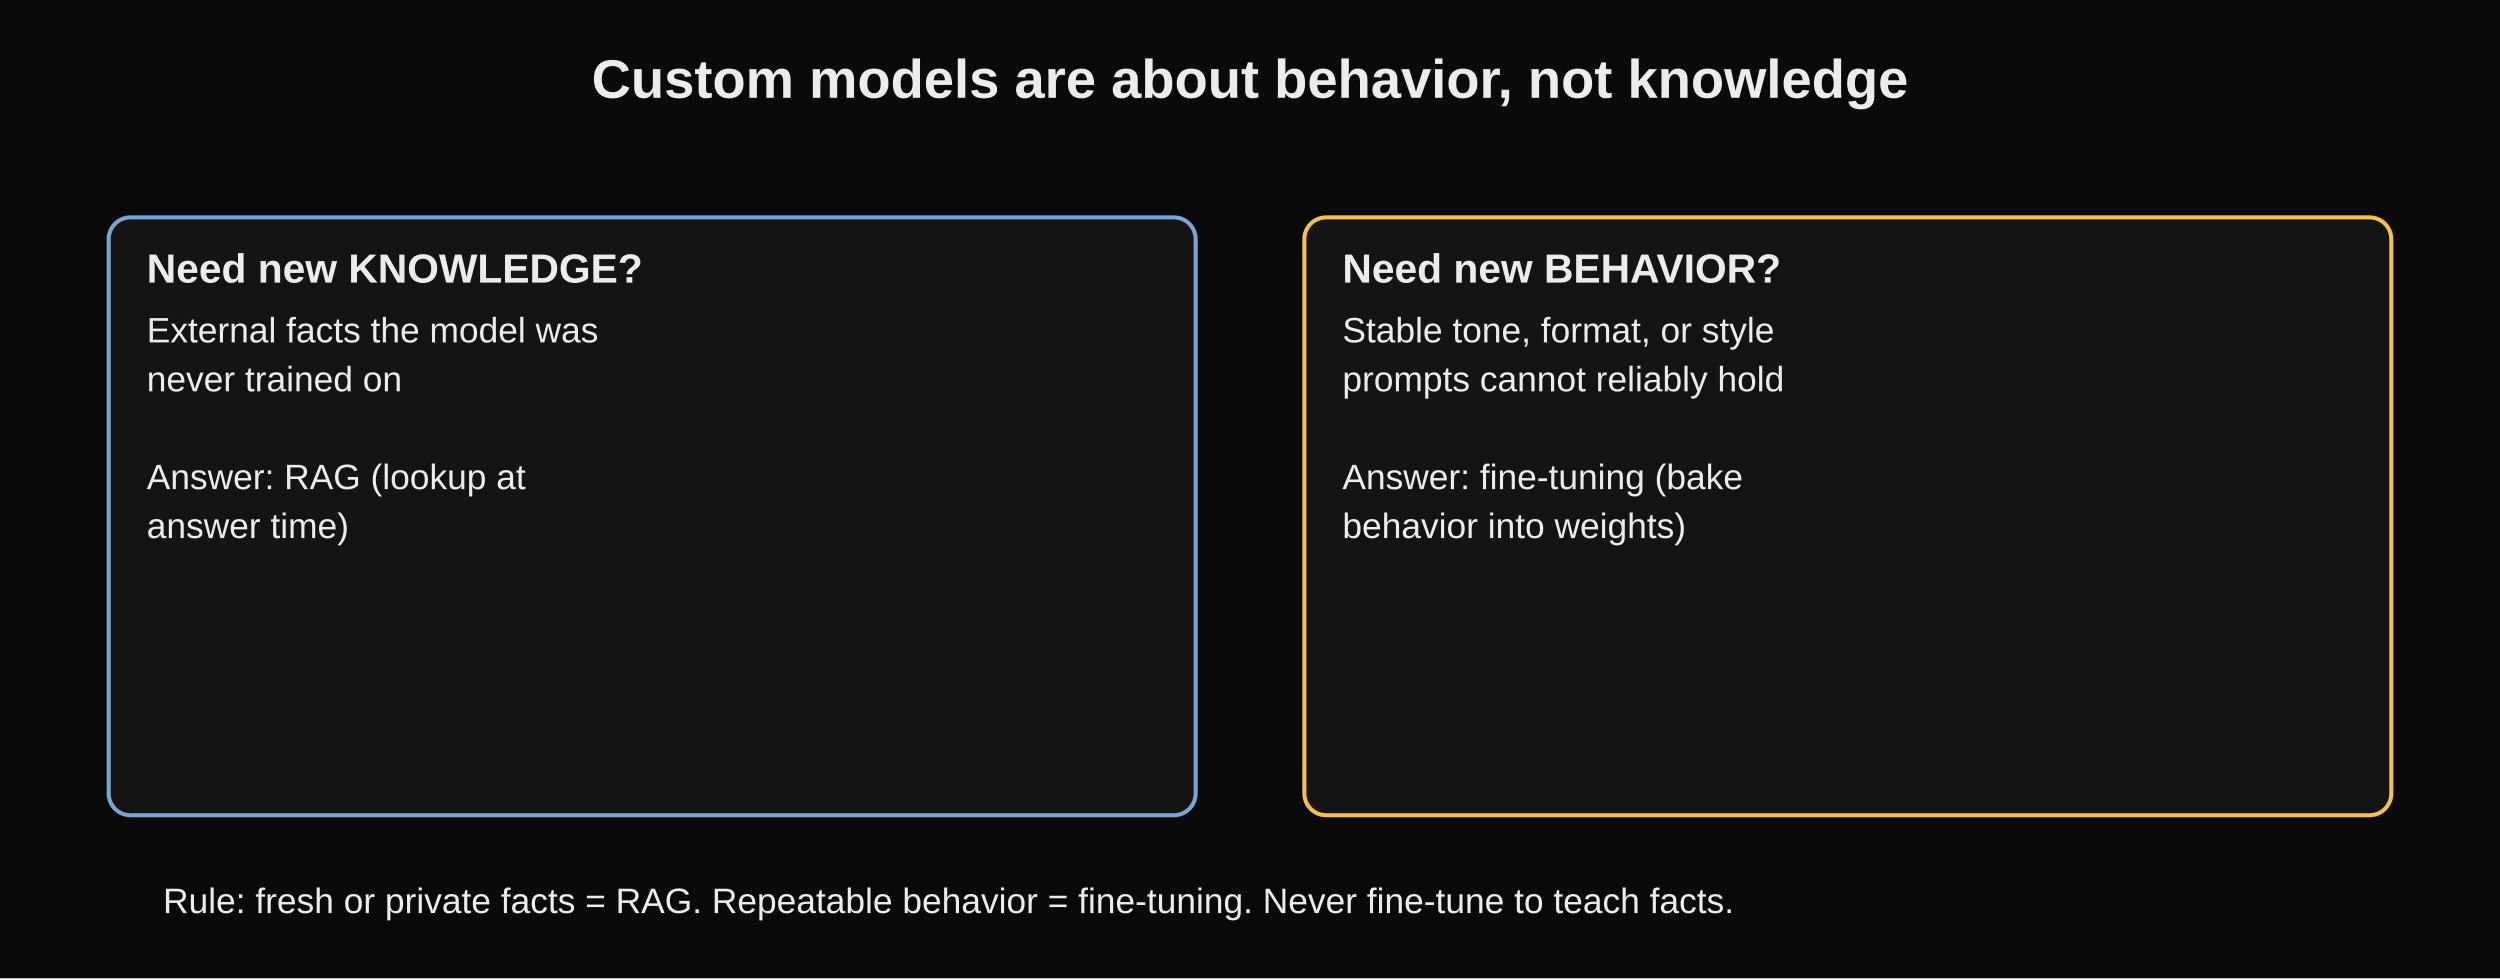
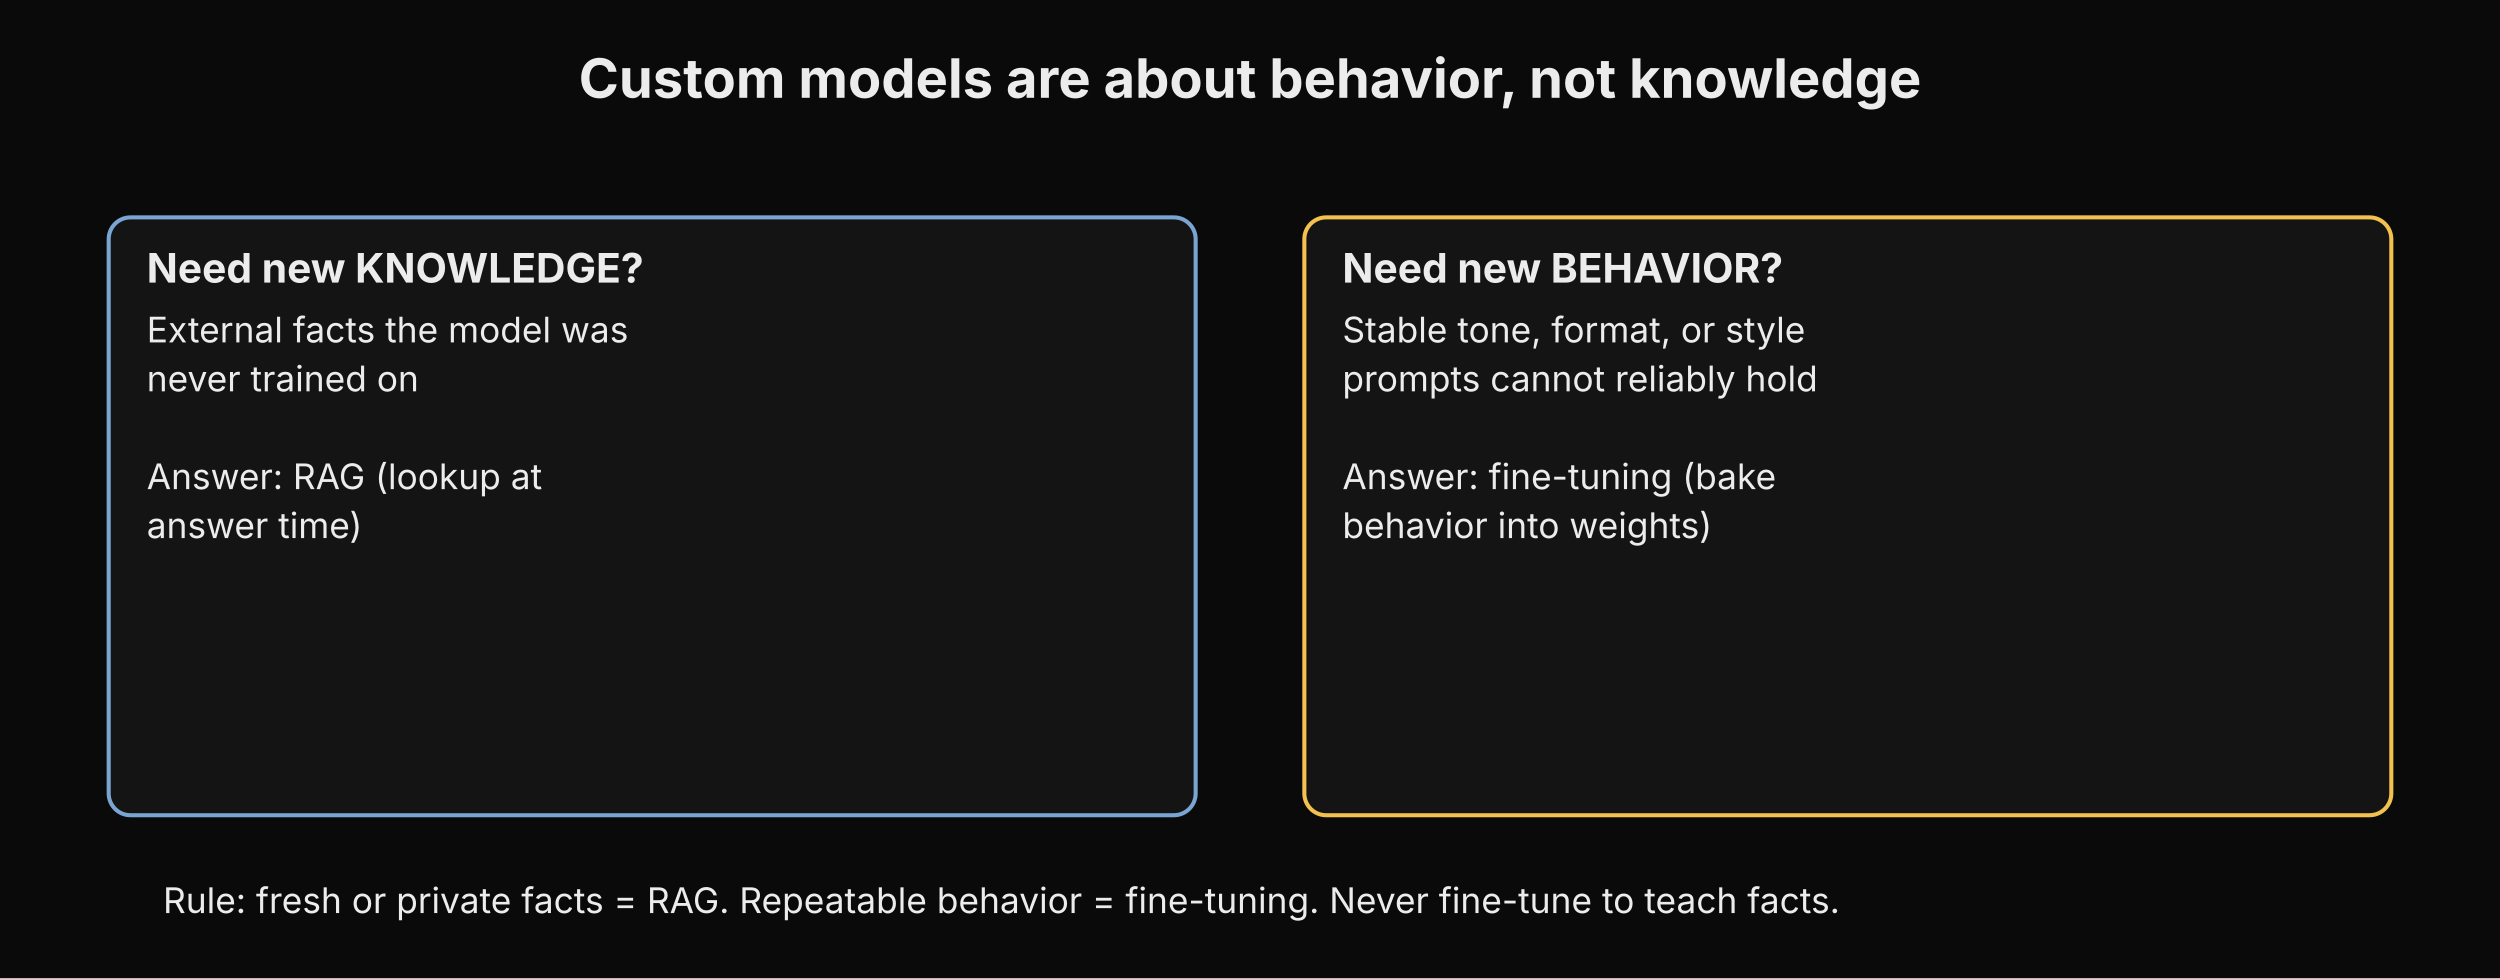
<svg xmlns="http://www.w3.org/2000/svg" width="100%" viewBox="0 0 920 360" role="img" aria-label="Custom models are about behavior, not knowledge">
-   <style>text{font-family:Verdana,Arial,sans-serif;fill:#ececec;}</style>
+   <style>text{font-family:"Anthropic Sans",Inter,"Source Sans 3","IBM Plex Sans",sans-serif;fill:#ececec}</style>
  <rect x="0" y="0" width="920" height="360" fill="#0a0a0a" />
  <text x="460.0" y="36" text-anchor="middle" font-size="20" font-weight="bold">Custom models are about behavior, not knowledge</text>
  <rect x="40" y="80" width="400" height="220" rx="8" fill="#141414" stroke="#7aa5d2" stroke-width="1.5" />
  <text x="54" y="104" font-size="15" font-weight="bold" fill="#ececec">Need new KNOWLEDGE?</text>
  <text x="54" y="126" font-size="13" fill="#ececec">External facts the model was</text>
  <text x="54" y="144" font-size="13" fill="#ececec">never trained on</text>
  <text x="54" y="162" font-size="13" fill="#ececec" />
  <text x="54" y="180" font-size="13" fill="#ececec">Answer: RAG (lookup at</text>
  <text x="54" y="198" font-size="13" fill="#ececec">answer time)</text>
  <rect x="480" y="80" width="400" height="220" rx="8" fill="#141414" stroke="#f2c14e" stroke-width="1.5" />
  <text x="494" y="104" font-size="15" font-weight="bold" fill="#ececec">Need new BEHAVIOR?</text>
  <text x="494" y="126" font-size="13" fill="#ececec">Stable tone, format, or style</text>
  <text x="494" y="144" font-size="13" fill="#ececec">prompts cannot reliably hold</text>
  <text x="494" y="162" font-size="13" fill="#ececec" />
  <text x="494" y="180" font-size="13" fill="#ececec">Answer: fine-tuning (bake</text>
  <text x="494" y="198" font-size="13" fill="#ececec">behavior into weights)</text>
  <text x="60" y="336" font-size="13" text-anchor="start" fill="#a8a8a8">Rule: fresh or private facts = RAG. Repeatable behavior = fine-tuning. Never fine-tune to teach facts.</text>
</svg>
